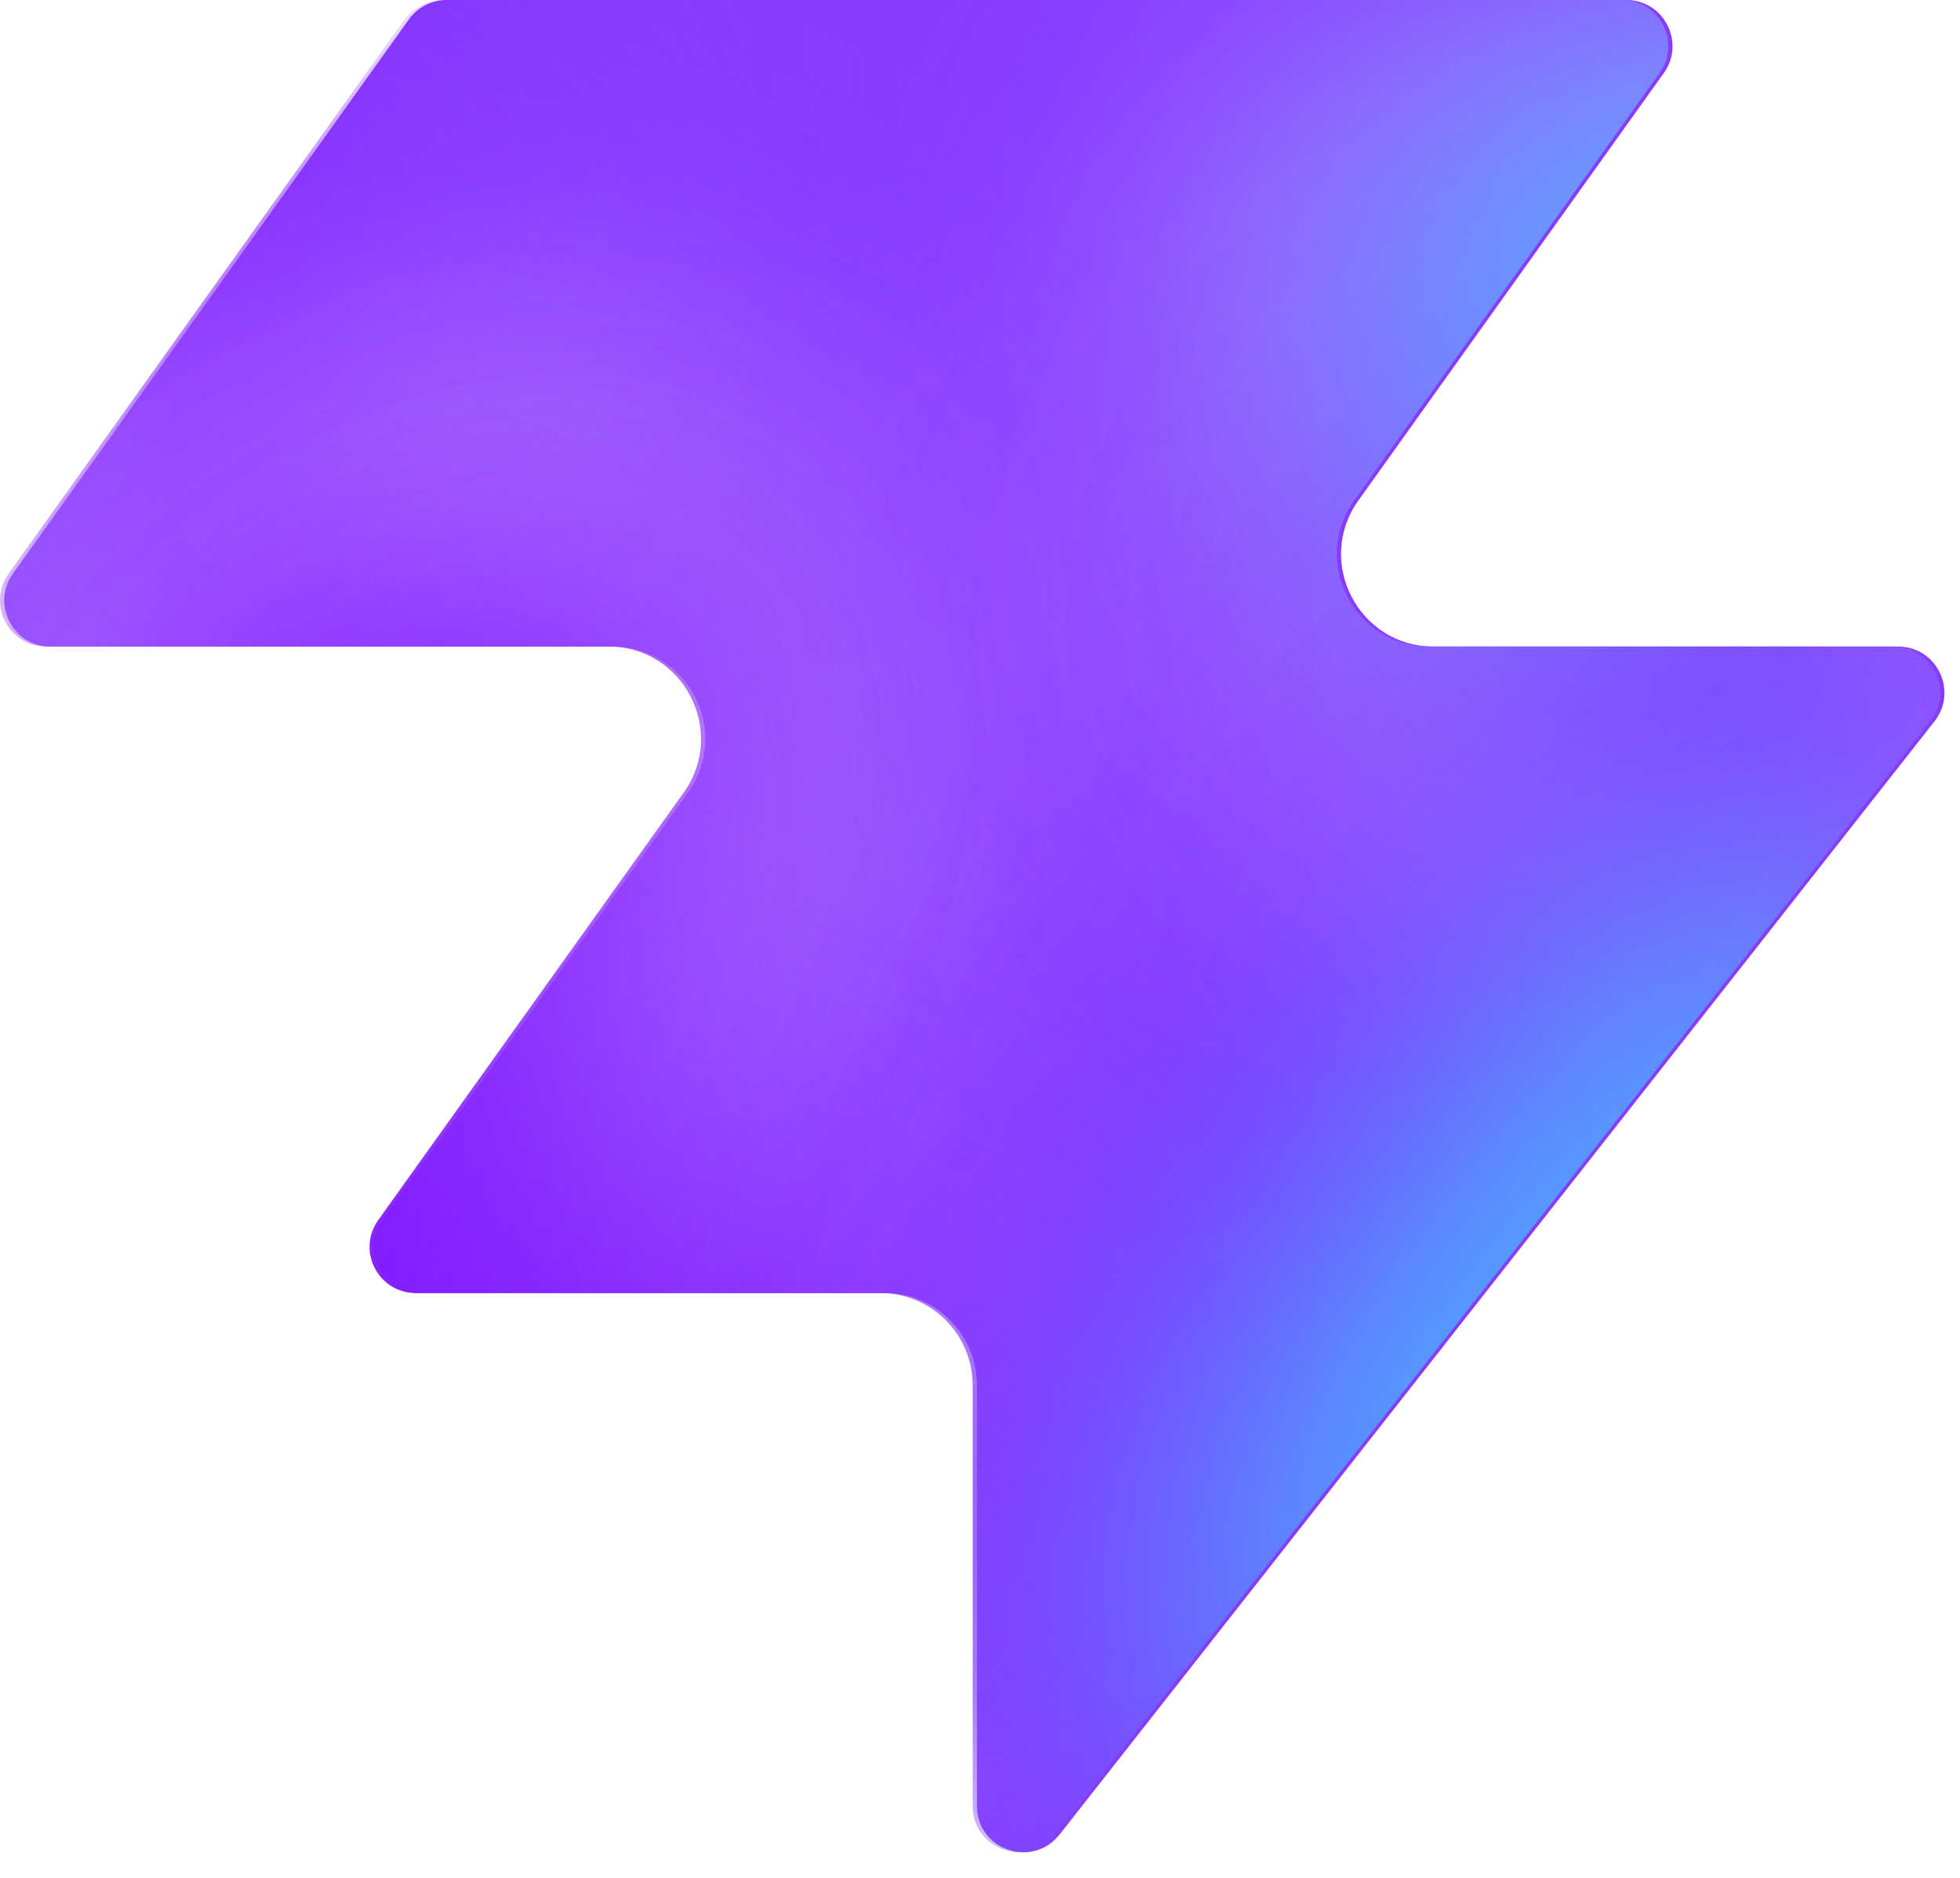
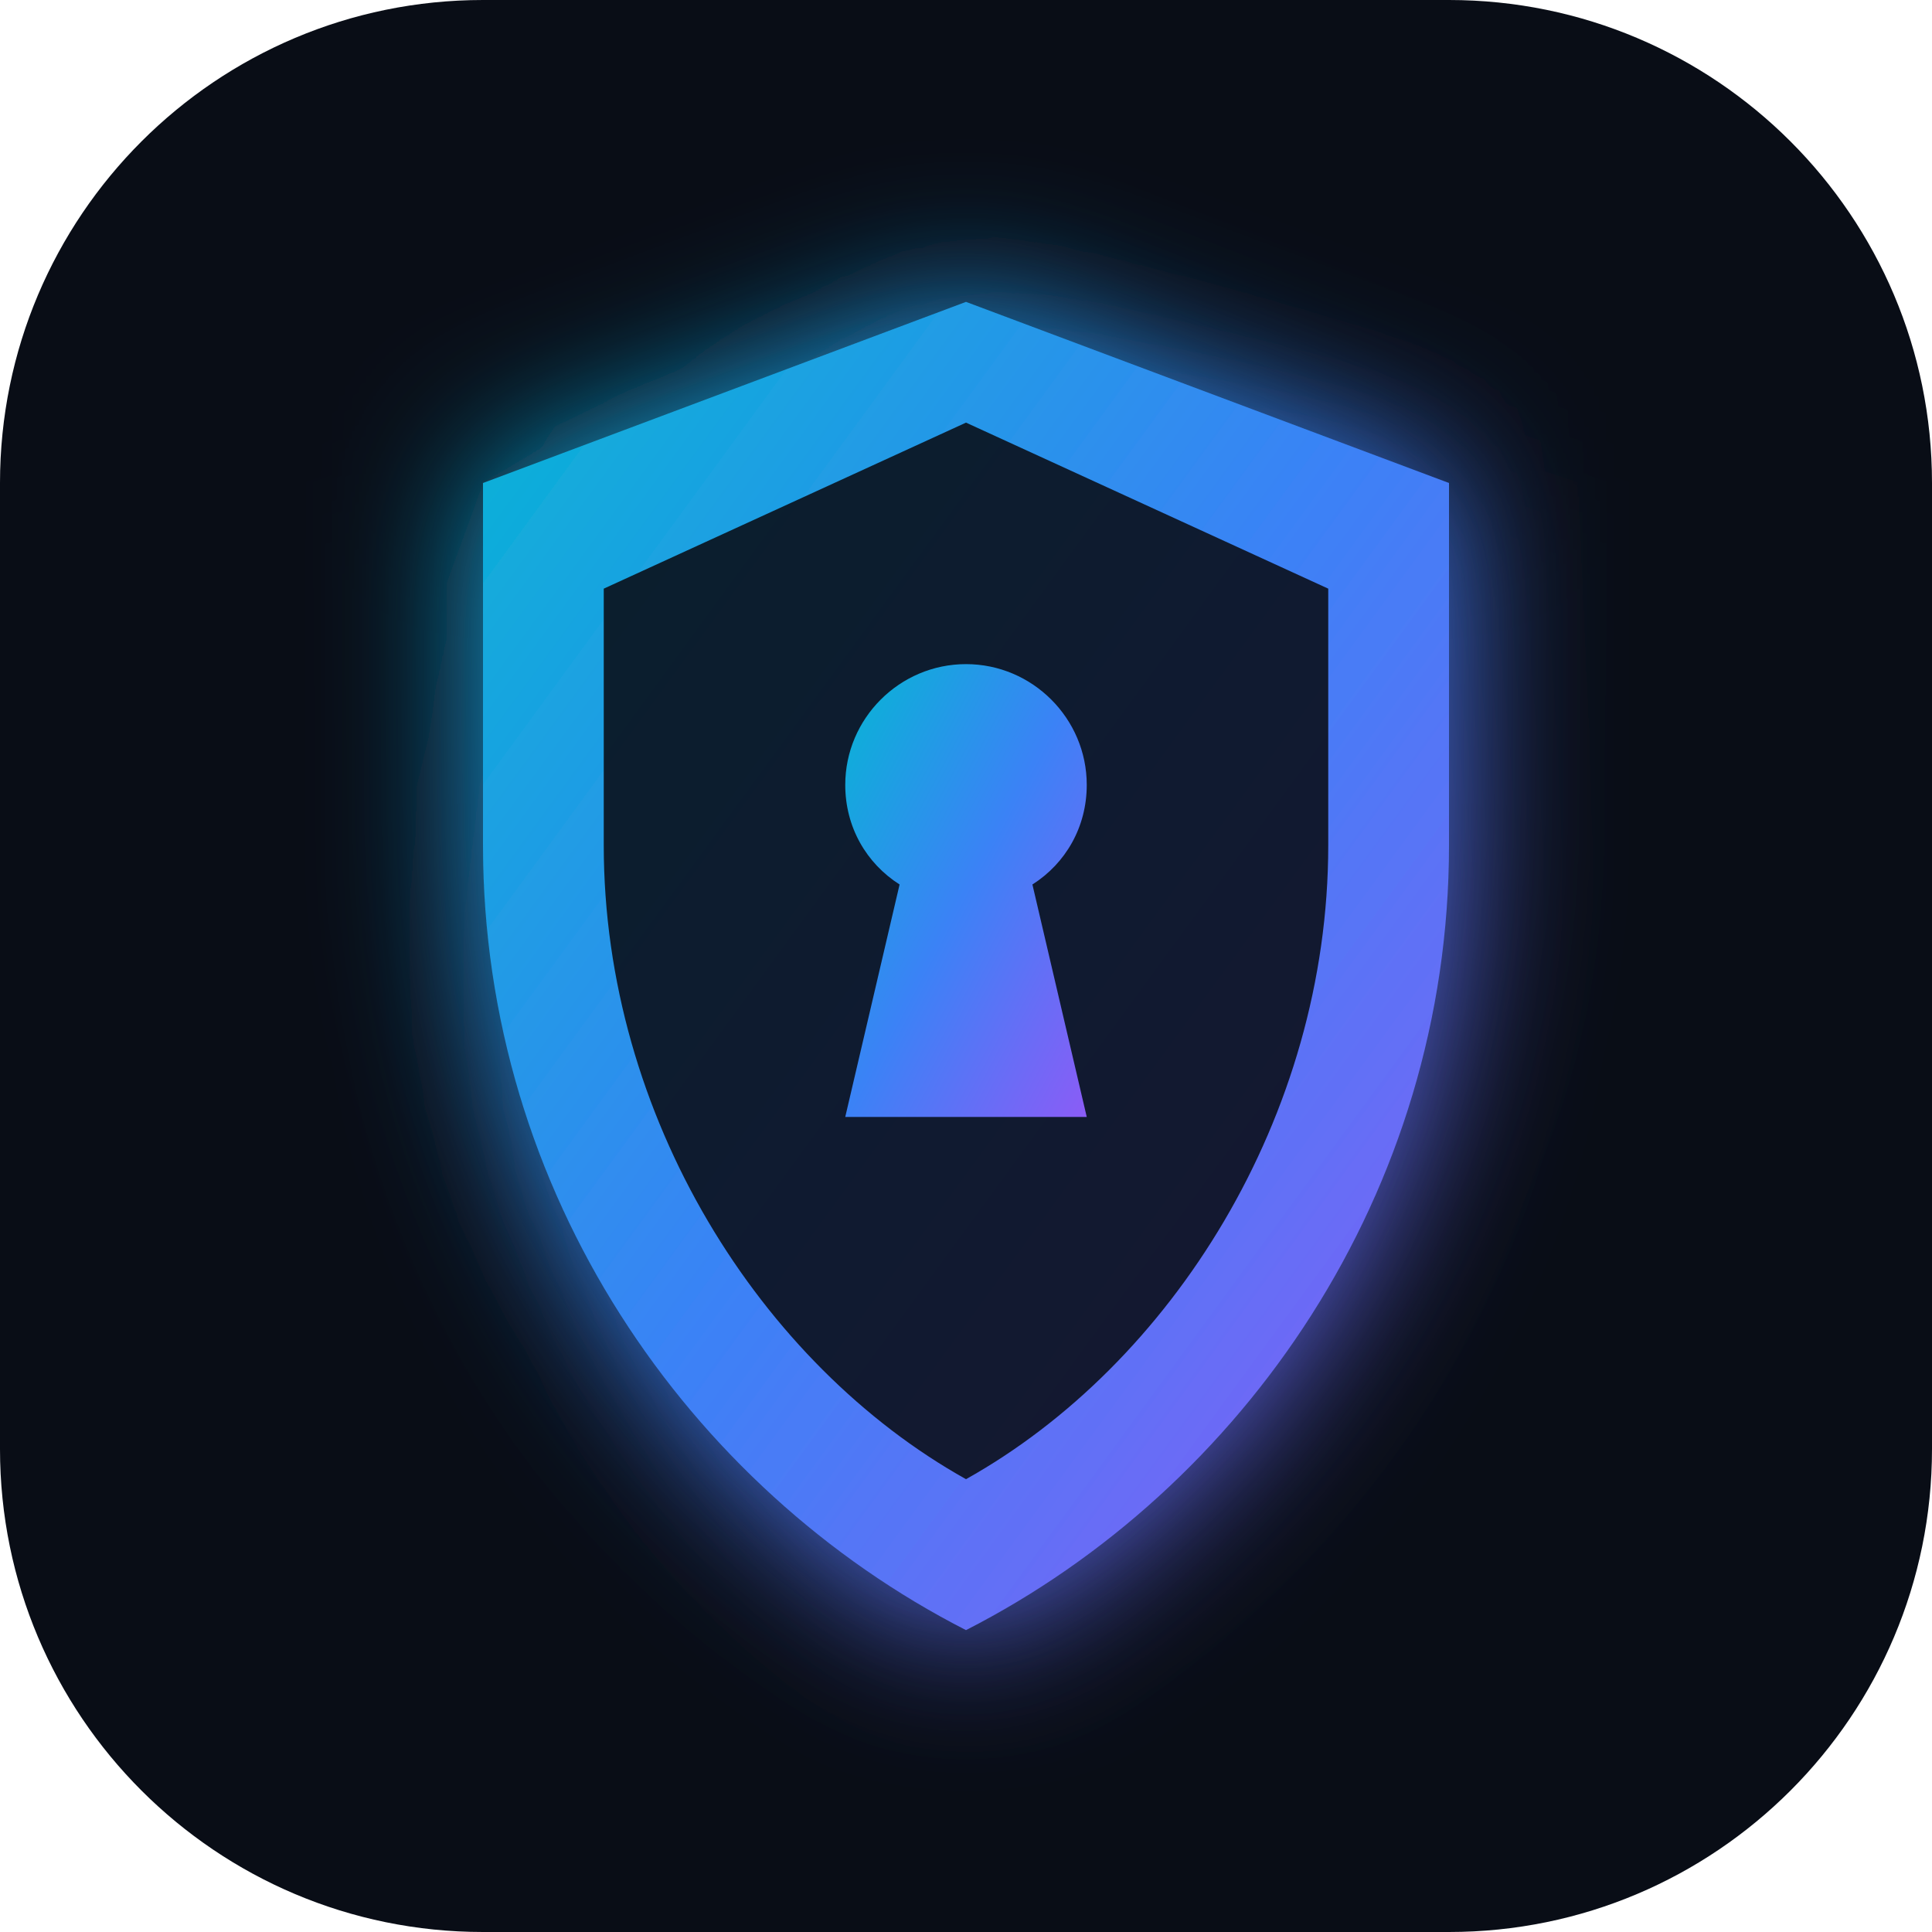
- <svg xmlns="http://www.w3.org/2000/svg" width="48" height="46" fill="none" viewBox="0 0 48 46">
-   <path fill="#863bff" d="M25.946 44.938c-.664.845-2.021.375-2.021-.698V33.937a2.26 2.26 0 0 0-2.262-2.262H10.287c-.92 0-1.456-1.04-.92-1.788l7.48-10.471c1.07-1.497 0-3.578-1.842-3.578H1.237c-.92 0-1.456-1.04-.92-1.788L10.013.474c.214-.297.556-.474.92-.474h28.894c.92 0 1.456 1.04.92 1.788l-7.48 10.471c-1.07 1.498 0 3.579 1.842 3.579h11.377c.943 0 1.473 1.088.89 1.83L25.947 44.94z" style="fill:#863bff;fill:color(display-p3 .525 .23 1);fill-opacity:1" />
-   <mask id="a" width="48" height="46" x="0" y="0" maskUnits="userSpaceOnUse" style="mask-type:alpha">
-     <path fill="#000" d="M25.842 44.938c-.664.844-2.021.375-2.021-.698V33.937a2.26 2.26 0 0 0-2.262-2.262H10.183c-.92 0-1.456-1.04-.92-1.788l7.48-10.471c1.07-1.498 0-3.579-1.842-3.579H1.133c-.92 0-1.456-1.04-.92-1.787L9.91.473c.214-.297.556-.474.92-.474h28.894c.92 0 1.456 1.04.92 1.788l-7.48 10.471c-1.07 1.498 0 3.578 1.842 3.578h11.377c.943 0 1.473 1.088.89 1.832L25.843 44.94z" style="fill:#000;fill-opacity:1" />
-   </mask>
-   <g mask="url(#a)">
-     <g filter="url(#b)">
-       <ellipse cx="5.508" cy="14.704" fill="#ede6ff" rx="5.508" ry="14.704" style="fill:#ede6ff;fill:color(display-p3 .927 .903 1);fill-opacity:1" transform="matrix(.00324 1 1 -.00324 -4.47 31.516)" />
-     </g>
-     <g filter="url(#c)">
-       <ellipse cx="10.399" cy="29.851" fill="#ede6ff" rx="10.399" ry="29.851" style="fill:#ede6ff;fill:color(display-p3 .927 .903 1);fill-opacity:1" transform="matrix(.00324 1 1 -.00324 -39.328 7.883)" />
-     </g>
-     <g filter="url(#d)">
-       <ellipse cx="5.508" cy="30.487" fill="#7e14ff" rx="5.508" ry="30.487" style="fill:#7e14ff;fill:color(display-p3 .492 .077 1);fill-opacity:1" transform="rotate(89.814 -25.913 -14.639)scale(1 -1)" />
-     </g>
-     <g filter="url(#e)">
-       <ellipse cx="5.508" cy="30.599" fill="#7e14ff" rx="5.508" ry="30.599" style="fill:#7e14ff;fill:color(display-p3 .492 .077 1);fill-opacity:1" transform="rotate(89.814 -32.644 -3.334)scale(1 -1)" />
-     </g>
-     <g filter="url(#f)">
-       <ellipse cx="5.508" cy="30.599" fill="#7e14ff" rx="5.508" ry="30.599" style="fill:#7e14ff;fill:color(display-p3 .492 .077 1);fill-opacity:1" transform="matrix(.00324 1 1 -.00324 -34.34 30.47)" />
-     </g>
-     <g filter="url(#g)">
-       <ellipse cx="14.072" cy="22.078" fill="#ede6ff" rx="14.072" ry="22.078" style="fill:#ede6ff;fill:color(display-p3 .927 .903 1);fill-opacity:1" transform="rotate(93.35 24.506 48.493)scale(-1 1)" />
-     </g>
-     <g filter="url(#h)">
-       <ellipse cx="3.47" cy="21.501" fill="#7e14ff" rx="3.47" ry="21.501" style="fill:#7e14ff;fill:color(display-p3 .492 .077 1);fill-opacity:1" transform="rotate(89.009 28.708 47.59)scale(-1 1)" />
-     </g>
-     <g filter="url(#i)">
-       <ellipse cx="3.47" cy="21.501" fill="#7e14ff" rx="3.47" ry="21.501" style="fill:#7e14ff;fill:color(display-p3 .492 .077 1);fill-opacity:1" transform="rotate(89.009 28.708 47.59)scale(-1 1)" />
-     </g>
-     <g filter="url(#j)">
-       <ellipse cx=".387" cy="8.972" fill="#7e14ff" rx="4.407" ry="29.108" style="fill:#7e14ff;fill:color(display-p3 .492 .077 1);fill-opacity:1" transform="rotate(39.51 .387 8.972)" />
-     </g>
-     <g filter="url(#k)">
-       <ellipse cx="47.523" cy="-6.092" fill="#7e14ff" rx="4.407" ry="29.108" style="fill:#7e14ff;fill:color(display-p3 .492 .077 1);fill-opacity:1" transform="rotate(37.892 47.523 -6.092)" />
-     </g>
-     <g filter="url(#l)">
-       <ellipse cx="41.412" cy="6.333" fill="#47bfff" rx="5.971" ry="9.665" style="fill:#47bfff;fill:color(display-p3 .28 .748 1);fill-opacity:1" transform="rotate(37.892 41.412 6.333)" />
-     </g>
-     <g filter="url(#m)">
-       <ellipse cx="-1.879" cy="38.332" fill="#7e14ff" rx="4.407" ry="29.108" style="fill:#7e14ff;fill:color(display-p3 .492 .077 1);fill-opacity:1" transform="rotate(37.892 -1.88 38.332)" />
-     </g>
-     <g filter="url(#n)">
-       <ellipse cx="-1.879" cy="38.332" fill="#7e14ff" rx="4.407" ry="29.108" style="fill:#7e14ff;fill:color(display-p3 .492 .077 1);fill-opacity:1" transform="rotate(37.892 -1.88 38.332)" />
-     </g>
-     <g filter="url(#o)">
-       <ellipse cx="35.651" cy="29.907" fill="#7e14ff" rx="4.407" ry="29.108" style="fill:#7e14ff;fill:color(display-p3 .492 .077 1);fill-opacity:1" transform="rotate(37.892 35.651 29.907)" />
-     </g>
-     <g filter="url(#p)">
-       <ellipse cx="38.418" cy="32.4" fill="#47bfff" rx="5.971" ry="15.297" style="fill:#47bfff;fill:color(display-p3 .28 .748 1);fill-opacity:1" transform="rotate(37.892 38.418 32.4)" />
-     </g>
-   </g>
+ <svg xmlns="http://www.w3.org/2000/svg" viewBox="0 0 64 64" fill="none">
  <defs>
-     <filter id="b" width="60.045" height="41.654" x="-19.77" y="16.149" color-interpolation-filters="sRGB" filterUnits="userSpaceOnUse">
-       <feFlood flood-opacity="0" result="BackgroundImageFix" />
-       <feBlend in="SourceGraphic" in2="BackgroundImageFix" result="shape" />
-       <feGaussianBlur result="effect1_foregroundBlur_2002_17158" stdDeviation="7.659" />
-     </filter>
-     <filter id="c" width="90.34" height="51.437" x="-54.613" y="-7.533" color-interpolation-filters="sRGB" filterUnits="userSpaceOnUse">
-       <feFlood flood-opacity="0" result="BackgroundImageFix" />
-       <feBlend in="SourceGraphic" in2="BackgroundImageFix" result="shape" />
-       <feGaussianBlur result="effect1_foregroundBlur_2002_17158" stdDeviation="7.659" />
-     </filter>
-     <filter id="d" width="79.355" height="29.4" x="-49.64" y="2.03" color-interpolation-filters="sRGB" filterUnits="userSpaceOnUse">
-       <feFlood flood-opacity="0" result="BackgroundImageFix" />
-       <feBlend in="SourceGraphic" in2="BackgroundImageFix" result="shape" />
-       <feGaussianBlur result="effect1_foregroundBlur_2002_17158" stdDeviation="4.596" />
-     </filter>
-     <filter id="e" width="79.579" height="29.4" x="-45.045" y="20.029" color-interpolation-filters="sRGB" filterUnits="userSpaceOnUse">
-       <feFlood flood-opacity="0" result="BackgroundImageFix" />
-       <feBlend in="SourceGraphic" in2="BackgroundImageFix" result="shape" />
-       <feGaussianBlur result="effect1_foregroundBlur_2002_17158" stdDeviation="4.596" />
-     </filter>
-     <filter id="f" width="79.579" height="29.4" x="-43.513" y="21.178" color-interpolation-filters="sRGB" filterUnits="userSpaceOnUse">
-       <feFlood flood-opacity="0" result="BackgroundImageFix" />
-       <feBlend in="SourceGraphic" in2="BackgroundImageFix" result="shape" />
-       <feGaussianBlur result="effect1_foregroundBlur_2002_17158" stdDeviation="4.596" />
-     </filter>
-     <filter id="g" width="74.749" height="58.852" x="15.756" y="-17.901" color-interpolation-filters="sRGB" filterUnits="userSpaceOnUse">
-       <feFlood flood-opacity="0" result="BackgroundImageFix" />
-       <feBlend in="SourceGraphic" in2="BackgroundImageFix" result="shape" />
-       <feGaussianBlur result="effect1_foregroundBlur_2002_17158" stdDeviation="7.659" />
-     </filter>
-     <filter id="h" width="61.377" height="25.362" x="23.548" y="2.284" color-interpolation-filters="sRGB" filterUnits="userSpaceOnUse">
-       <feFlood flood-opacity="0" result="BackgroundImageFix" />
-       <feBlend in="SourceGraphic" in2="BackgroundImageFix" result="shape" />
-       <feGaussianBlur result="effect1_foregroundBlur_2002_17158" stdDeviation="4.596" />
-     </filter>
-     <filter id="i" width="61.377" height="25.362" x="23.548" y="2.284" color-interpolation-filters="sRGB" filterUnits="userSpaceOnUse">
-       <feFlood flood-opacity="0" result="BackgroundImageFix" />
-       <feBlend in="SourceGraphic" in2="BackgroundImageFix" result="shape" />
-       <feGaussianBlur result="effect1_foregroundBlur_2002_17158" stdDeviation="4.596" />
-     </filter>
-     <filter id="j" width="56.045" height="63.649" x="-27.636" y="-22.853" color-interpolation-filters="sRGB" filterUnits="userSpaceOnUse">
-       <feFlood flood-opacity="0" result="BackgroundImageFix" />
-       <feBlend in="SourceGraphic" in2="BackgroundImageFix" result="shape" />
-       <feGaussianBlur result="effect1_foregroundBlur_2002_17158" stdDeviation="4.596" />
-     </filter>
-     <filter id="k" width="54.814" height="64.646" x="20.116" y="-38.415" color-interpolation-filters="sRGB" filterUnits="userSpaceOnUse">
-       <feFlood flood-opacity="0" result="BackgroundImageFix" />
-       <feBlend in="SourceGraphic" in2="BackgroundImageFix" result="shape" />
-       <feGaussianBlur result="effect1_foregroundBlur_2002_17158" stdDeviation="4.596" />
-     </filter>
-     <filter id="l" width="33.541" height="35.313" x="24.641" y="-11.323" color-interpolation-filters="sRGB" filterUnits="userSpaceOnUse">
-       <feFlood flood-opacity="0" result="BackgroundImageFix" />
-       <feBlend in="SourceGraphic" in2="BackgroundImageFix" result="shape" />
-       <feGaussianBlur result="effect1_foregroundBlur_2002_17158" stdDeviation="4.596" />
-     </filter>
-     <filter id="m" width="54.814" height="64.646" x="-29.286" y="6.009" color-interpolation-filters="sRGB" filterUnits="userSpaceOnUse">
-       <feFlood flood-opacity="0" result="BackgroundImageFix" />
-       <feBlend in="SourceGraphic" in2="BackgroundImageFix" result="shape" />
-       <feGaussianBlur result="effect1_foregroundBlur_2002_17158" stdDeviation="4.596" />
-     </filter>
-     <filter id="n" width="54.814" height="64.646" x="-29.286" y="6.009" color-interpolation-filters="sRGB" filterUnits="userSpaceOnUse">
-       <feFlood flood-opacity="0" result="BackgroundImageFix" />
-       <feBlend in="SourceGraphic" in2="BackgroundImageFix" result="shape" />
-       <feGaussianBlur result="effect1_foregroundBlur_2002_17158" stdDeviation="4.596" />
-     </filter>
-     <filter id="o" width="54.814" height="64.646" x="8.244" y="-2.416" color-interpolation-filters="sRGB" filterUnits="userSpaceOnUse">
-       <feFlood flood-opacity="0" result="BackgroundImageFix" />
-       <feBlend in="SourceGraphic" in2="BackgroundImageFix" result="shape" />
-       <feGaussianBlur result="effect1_foregroundBlur_2002_17158" stdDeviation="4.596" />
-     </filter>
-     <filter id="p" width="39.409" height="43.623" x="18.713" y="10.588" color-interpolation-filters="sRGB" filterUnits="userSpaceOnUse">
-       <feFlood flood-opacity="0" result="BackgroundImageFix" />
-       <feBlend in="SourceGraphic" in2="BackgroundImageFix" result="shape" />
-       <feGaussianBlur result="effect1_foregroundBlur_2002_17158" stdDeviation="4.596" />
+     <linearGradient id="shield-grad" x1="0%" y1="0%" x2="100%" y2="100%">
+       <stop offset="0%" stop-color="#06b6d4" />
+       <stop offset="50%" stop-color="#3b82f6" />
+       <stop offset="100%" stop-color="#8b5cf6" />
+     </linearGradient>
+     <filter id="glow" x="-20%" y="-20%" width="140%" height="140%">
+       <feGaussianBlur stdDeviation="2.5" result="blur" />
+       <feComposite in="SourceGraphic" in2="blur" operator="over" />
    </filter>
  </defs>
+   <rect width="64" height="64" rx="16" fill="#090d16" />
+   <path d="M32 10 L48 16 V28 C48 39.5 41.2 49.3 32 54 C22.8 49.3 16 39.5 16 28 V16 L32 10 Z" fill="url(#shield-grad)" filter="url(#glow)" />
+   <path d="M32 14 L44 19.5 V28 C44 37 38.8 45.2 32 49 C25.2 45.2 20 37 20 28 V19.5 L32 14 Z" fill="#090d16" opacity="0.88" />
+   <path d="M32 22 C34.2 22 36 23.8 36 26 C36 27.4 35.3 28.6 34.2 29.3 L36 37 H28 L29.8 29.3 C28.7 28.6 28 27.4 28 26 C28 23.8 29.8 22 32 22 Z" fill="url(#shield-grad)" />
</svg>
